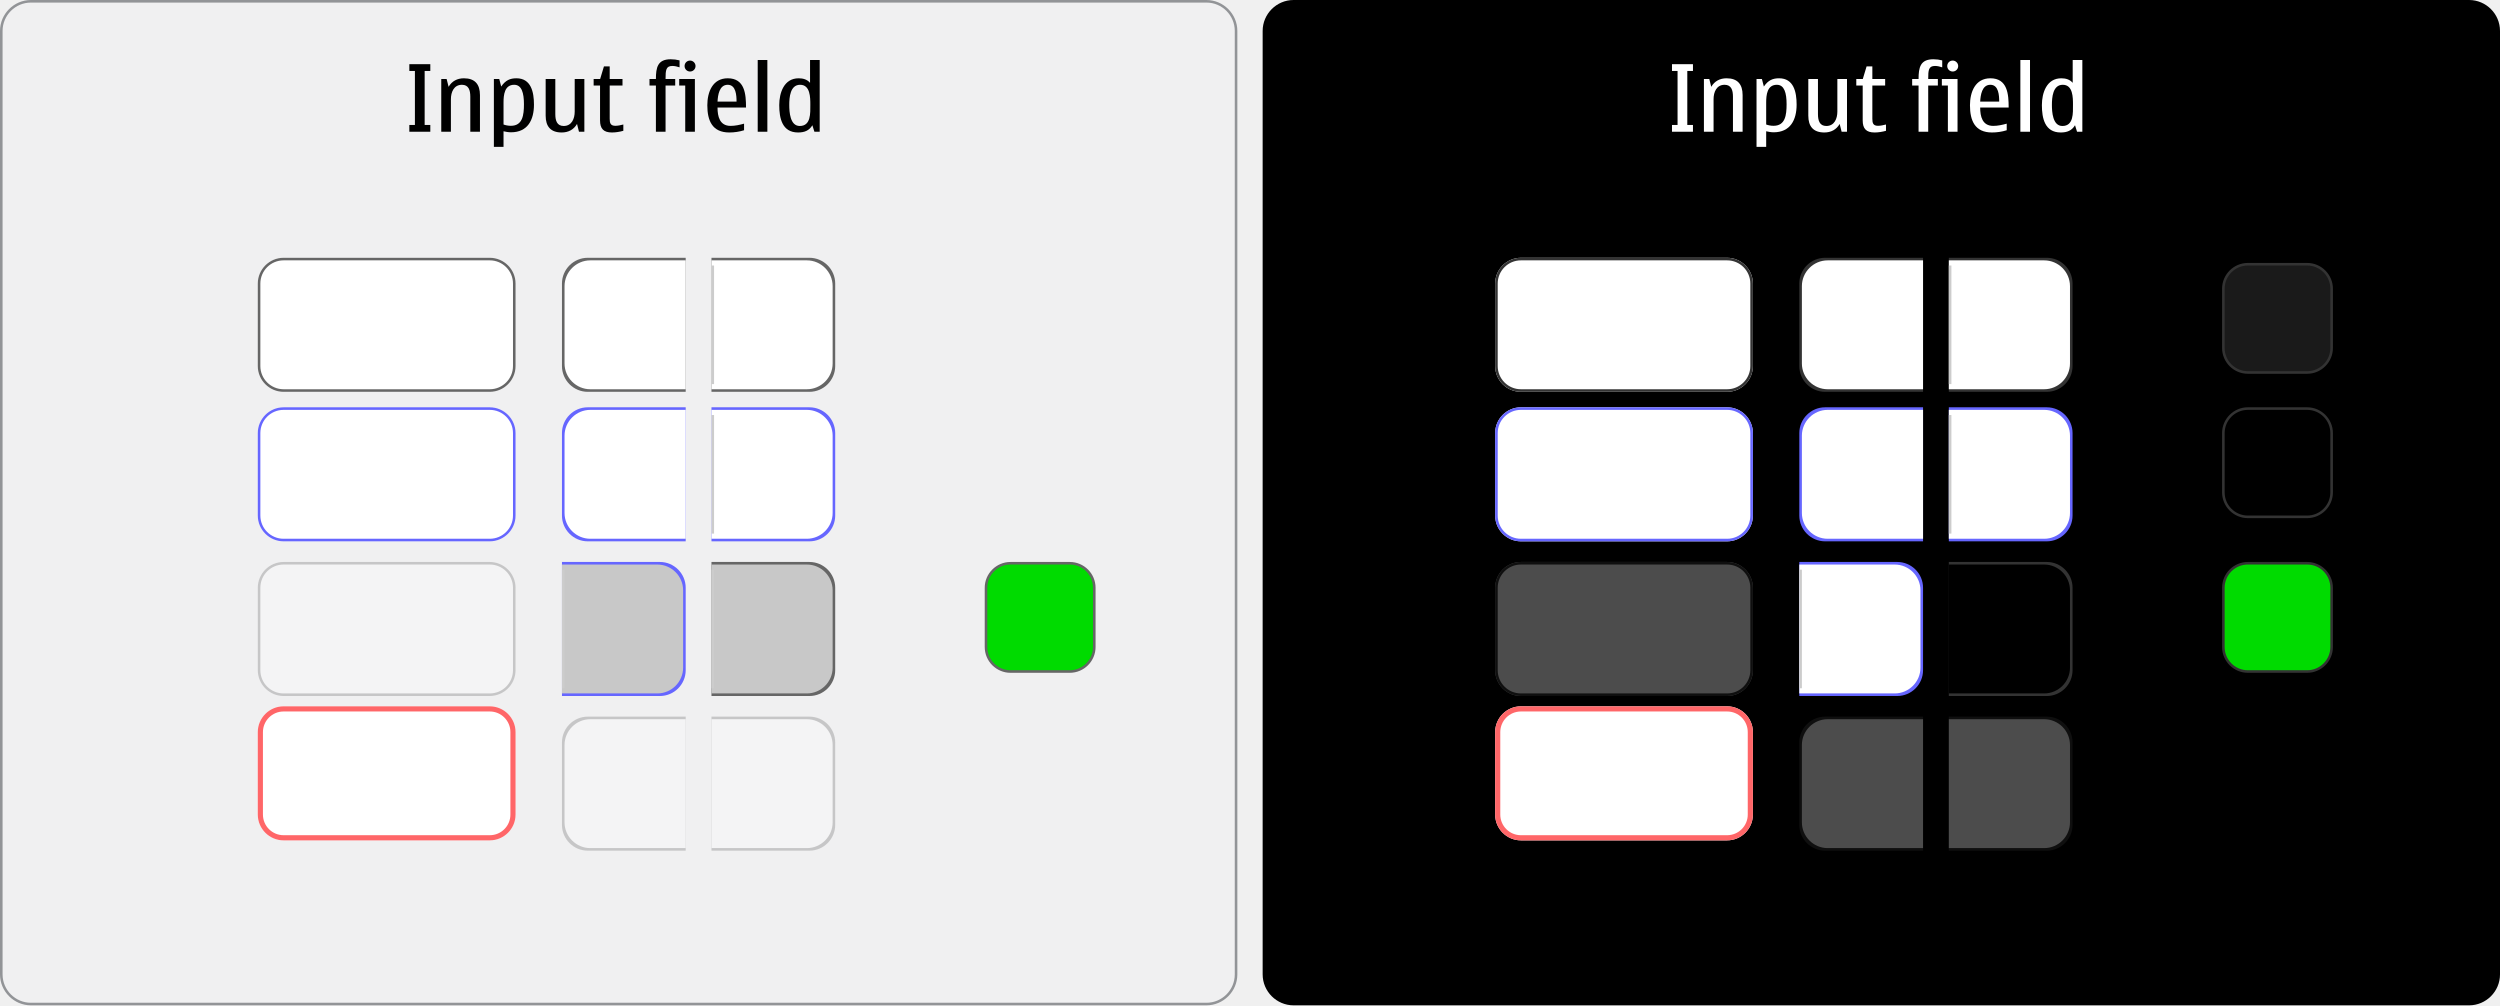
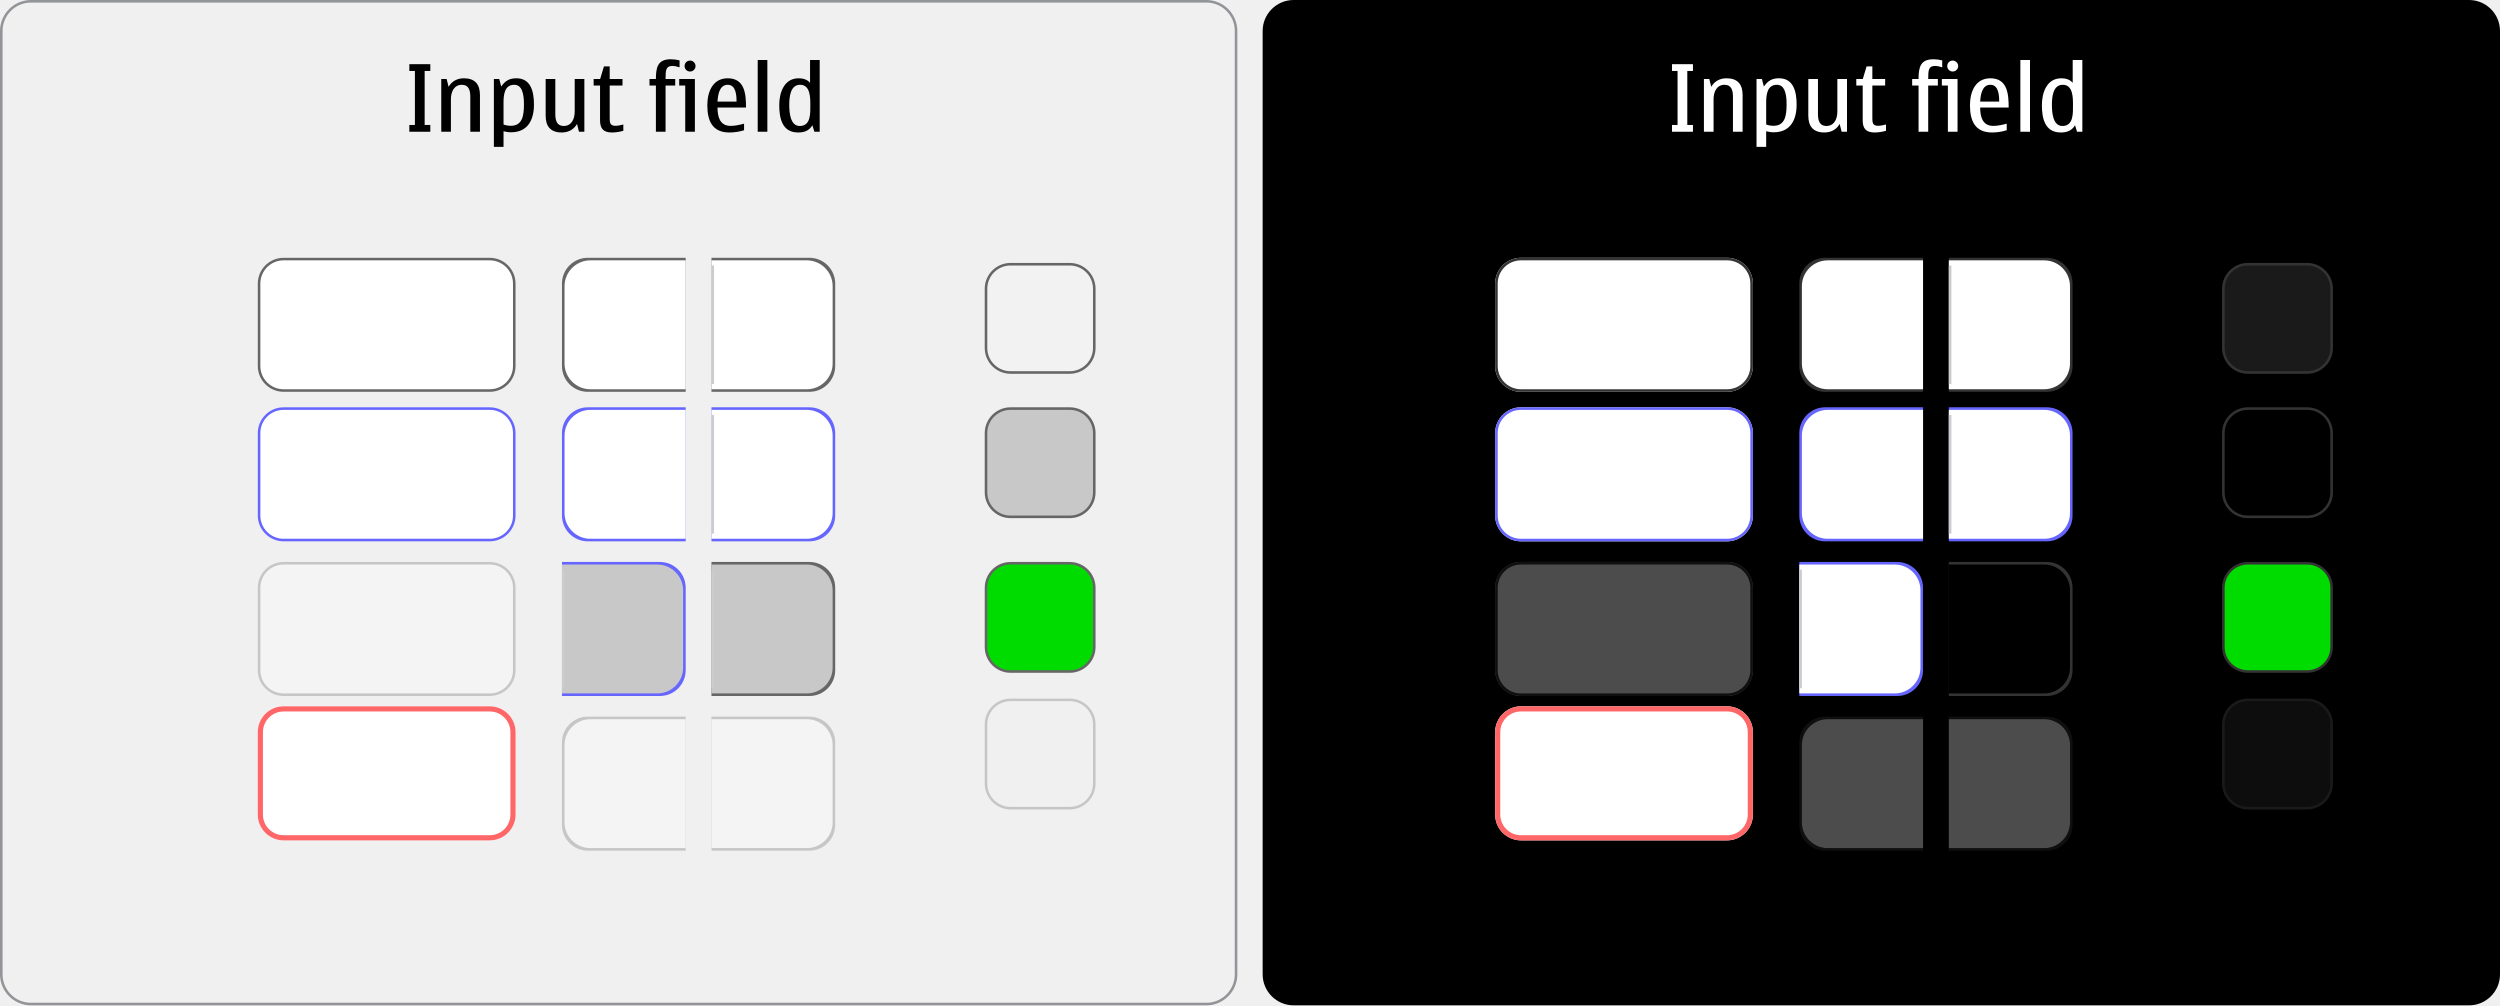
<svg xmlns="http://www.w3.org/2000/svg" version="1.1" id="meegotouch-textedit-layer" x="0px" y="0px" width="969.816px" height="390px" viewBox="0 0 969.816 390" style="enable-background:new 0 0 969.816 390;" xml:space="preserve">
  <g id="meegotouch-textedit">
    <g id="_x23_Inputfieldthemehelper">
      <g>
        <path d="M957.816,0c6.6,0,12,5.4,12,12v366c0,6.6-5.4,12-12,12h-456c-6.6,0-12-5.4-12-12V12c0-6.6,5.4-12,12-12H957.816z" />
      </g>
      <g>
        <path style="fill:#F0F0F1;" d="M12,389.5c-6.341,0-11.5-5.159-11.5-11.5V12C0.5,5.659,5.659,0.5,12,0.5h456     c6.341,0,11.5,5.159,11.5,11.5v366c0,6.341-5.159,11.5-11.5,11.5H12z" />
        <path style="fill:#929497;" d="M468,1c6.065,0,11,4.935,11,11v366c0,6.065-4.935,11-11,11H12c-6.065,0-11-4.935-11-11V12     C1,5.935,5.935,1,12,1H468 M468,0H12C5.4,0,0,5.4,0,12v366c0,6.6,5.4,12,12,12h456c6.6,0,12-5.4,12-12V12C480,5.4,474.6,0,468,0     L468,0z" />
      </g>
      <g>
        <path style="fill:#FFFFFF;" d="M656.744,51.104h-8.135v-2.627h2.16V27.527h-2.16v-2.628h8.135v2.628h-2.195v20.949h2.195V51.104z     " />
        <path style="fill:#FFFFFF;" d="M663.836,33.682c1.297-2.23,3.385-3.311,5.939-3.311c4.285,0,6.229,2.34,6.229,6.515v14.218     h-3.744V37.498c0-2.52-0.648-4.607-3.24-4.607c-3.166,0-4.283,2.879-4.283,5.579v12.634h-3.742V30.658h2.086L663.836,33.682z" />
        <path style="fill:#FFFFFF;" d="M684.248,33.574c1.691-2.484,3.492-3.203,5.902-3.203c5.688,0,6.805,5.326,6.805,10.223     c0,5.902-2.412,10.727-8.928,10.727c-0.936,0-2.16-0.217-2.879-0.396v6.047h-3.744V30.658h2.088L684.248,33.574z M685.148,48.297     c0.756,0.287,1.799,0.504,2.844,0.504c4.57,0,5.074-4.141,5.074-8.387c0-4.32-0.863-7.523-3.779-7.523     c-3.779,0-4.139,3.959-4.139,6.875V48.297z" />
        <path style="fill:#FFFFFF;" d="M713.658,48.08c-1.295,2.232-3.383,3.312-5.938,3.312c-4.285,0-6.229-2.34-6.229-6.516V30.658     h3.744v13.606c0,2.521,0.648,4.607,3.24,4.607c3.166,0,4.283-2.88,4.283-5.579V30.658h3.742v20.445h-2.088L713.658,48.08z" />
        <path style="fill:#FFFFFF;" d="M731.623,50.744c-1.441,0.396-2.953,0.648-4.428,0.648c-3.24,0-4.607-1.477-4.607-4.68V33.178     h-2.484v-2.52h2.52l1.477-4.895h2.232v4.895h4.967v2.52h-4.967v12.887c0,1.656,0.287,2.736,2.195,2.736     c1.043,0,2.088-0.252,3.096-0.504V50.744z" />
        <path style="fill:#FFFFFF;" d="M753.438,26.123c-0.898-0.288-1.836-0.54-2.771-0.54c-2.52,0-2.664,1.584-2.664,5.075h3.744v2.52     h-3.744v17.926h-3.742V33.178h-2.484v-2.52h2.484c0-4.499,0.684-7.666,5.723-7.666c1.188,0,2.34,0.144,3.455,0.432V26.123z" />
        <path style="fill:#FFFFFF;" d="M759.379,51.104h-3.744V33.178h-2.34v-2.52h6.084V51.104z M757.508,27.743     c-1.189,0-2.125-0.937-2.125-2.124s0.936-2.123,2.125-2.123c1.15,0,2.123,0.971,2.123,2.123     C759.631,26.807,758.695,27.743,757.508,27.743z" />
        <path style="fill:#FFFFFF;" d="M778.457,50.527c-1.836,0.576-3.779,0.865-5.723,0.865c-6.623,0-8.531-4.607-8.531-10.547     c0-5.111,2.016-10.475,7.918-10.475c6.66,0,7.092,6.191,7.092,11.338h-11.051c0,3.455,0.828,7.127,5.076,7.127     c1.764,0,3.527-0.396,5.219-0.863V50.527z M775.541,39.405c0-2.304-0.18-6.515-3.42-6.515c-3.311,0-3.814,4.067-3.959,6.515     H775.541z" />
        <path style="fill:#FFFFFF;" d="M787.494,51.104h-3.742V23.279h3.742V51.104z" />
        <path style="fill:#FFFFFF;" d="M804.953,48.584c-1.26,2.124-3.131,2.809-5.543,2.809c-6.191,0-7.307-5.544-7.307-10.619     c0-4.752,1.836-10.402,7.523-10.402c1.691,0,3.311,0.432,4.426,1.764v-8.855h3.744v27.824h-2.051L804.953,48.584z      M800.201,32.891c-3.887,0-4.211,4.932-4.211,7.811c0,2.699,0.289,8.171,4.068,8.171c4.391,0,4.104-5.039,4.104-8.206     C804.162,37.822,804.162,32.891,800.201,32.891z" />
      </g>
      <g>
        <path d="M166.929,51.104h-8.135v-2.627h2.16V27.527h-2.16v-2.628h8.135v2.628h-2.196v20.949h2.196V51.104z" />
        <path d="M174.021,33.682c1.296-2.23,3.384-3.311,5.939-3.311c4.284,0,6.227,2.34,6.227,6.515v14.218h-3.743V37.498     c0-2.52-0.648-4.607-3.24-4.607c-3.167,0-4.284,2.879-4.284,5.579v12.634h-3.743V30.658h2.087L174.021,33.682z" />
        <path d="M194.432,33.574c1.692-2.484,3.492-3.203,5.903-3.203c5.688,0,6.803,5.326,6.803,10.223     c0,5.902-2.412,10.727-8.927,10.727c-0.936,0-2.16-0.217-2.88-0.396v6.047h-3.743V30.658h2.087L194.432,33.574z M195.332,48.297     c0.756,0.287,1.8,0.504,2.844,0.504c4.571,0,5.076-4.141,5.076-8.387c0-4.32-0.864-7.523-3.78-7.523     c-3.779,0-4.14,3.959-4.14,6.875V48.297z" />
        <path d="M223.843,48.08c-1.296,2.232-3.383,3.312-5.939,3.312c-4.284,0-6.228-2.34-6.228-6.516V30.658h3.744v13.606     c0,2.521,0.648,4.607,3.24,4.607c3.167,0,4.283-2.88,4.283-5.579V30.658h3.744v20.445h-2.088L223.843,48.08z" />
        <path d="M241.807,50.744c-1.44,0.396-2.952,0.648-4.427,0.648c-3.24,0-4.607-1.477-4.607-4.68V33.178h-2.484v-2.52h2.52     l1.476-4.895h2.232v4.895h4.967v2.52h-4.967v12.887c0,1.656,0.288,2.736,2.195,2.736c1.044,0,2.088-0.252,3.096-0.504V50.744z" />
        <path d="M263.623,26.123c-0.9-0.288-1.836-0.54-2.772-0.54c-2.52,0-2.664,1.584-2.664,5.075h3.744v2.52h-3.744v17.926h-3.744     V33.178h-2.483v-2.52h2.483c0-4.499,0.684-7.666,5.724-7.666c1.188,0,2.339,0.144,3.456,0.432V26.123z" />
        <path d="M269.563,51.104h-3.744V33.178h-2.339v-2.52h6.083V51.104z M267.691,27.743c-1.188,0-2.124-0.937-2.124-2.124     s0.936-2.123,2.124-2.123c1.152,0,2.124,0.971,2.124,2.123C269.815,26.807,268.879,27.743,267.691,27.743z" />
        <path d="M288.642,50.527c-1.836,0.576-3.779,0.865-5.723,0.865c-6.624,0-8.531-4.607-8.531-10.547     c0-5.111,2.016-10.475,7.919-10.475c6.659,0,7.091,6.191,7.091,11.338h-11.051c0,3.455,0.828,7.127,5.076,7.127     c1.764,0,3.527-0.396,5.219-0.863V50.527z M285.726,39.405c0-2.304-0.18-6.515-3.42-6.515c-3.312,0-3.815,4.067-3.959,6.515     H285.726z" />
        <path d="M297.679,51.104h-3.743V23.279h3.743V51.104z" />
        <path d="M315.138,48.584c-1.26,2.124-3.132,2.809-5.543,2.809c-6.191,0-7.307-5.544-7.307-10.619     c0-4.752,1.836-10.402,7.523-10.402c1.691,0,3.312,0.432,4.427,1.764v-8.855h3.744v27.824h-2.052L315.138,48.584z      M310.386,32.891c-3.888,0-4.211,4.932-4.211,7.811c0,2.699,0.288,8.171,4.067,8.171c4.392,0,4.104-5.039,4.104-8.206     C314.346,37.822,314.346,32.891,310.386,32.891z" />
      </g>
    </g>
+     <g id="meegotouch-textedit-button-inverted-background-disabled" style="opacity:0.5;">
+       <g>
+         <path style="fill:#1A1A1A;" d="M872,313.5c-5.238,0-9.5-4.262-9.5-9.5v-23c0-5.238,4.262-9.5,9.5-9.5h23     c5.238,0,9.5,4.262,9.5,9.5v23c0,5.238-4.262,9.5-9.5,9.5H872z" />
+         <g>
+           <path style="fill:#333333;" d="M895,272c4.963,0,9,4.037,9,9v23c0,4.963-4.037,9-9,9h-23c-4.963,0-9-4.037-9-9v-23      c0-4.963,4.037-9,9-9H895 M895,271h-23c-5.5,0-10,4.5-10,10v23c0,5.5,4.5,10,10,10h23c5.5,0,10-4.5,10-10v-23      C905,275.5,900.5,271,895,271L895,271z" />
+         </g>
+       </g>
+     </g>
    <g id="meegotouch-textedit-button-inverted-background-selected">
      <g>
        <path style="fill:#00DB00;" d="M872,260.5c-5.238,0-9.5-4.262-9.5-9.5v-23c0-5.238,4.262-9.5,9.5-9.5h23     c5.238,0,9.5,4.262,9.5,9.5v23c0,5.238-4.262,9.5-9.5,9.5H872z" />
        <g>
          <path style="fill:#333333;" d="M895,219c4.963,0,9,4.037,9,9v23c0,4.963-4.037,9-9,9h-23c-4.963,0-9-4.037-9-9v-23      c0-4.963,4.037-9,9-9H895 M895,218h-23c-5.5,0-10,4.5-10,10v23c0,5.5,4.5,10,10,10h23c5.5,0,10-4.5,10-10v-23      C905,222.5,900.5,218,895,218L895,218z" />
        </g>
      </g>
    </g>
    <g id="meegotouch-textedit-button-inverted-background-pressed">
      <g>
        <path d="M872,200.5c-5.238,0-9.5-4.262-9.5-9.5v-23c0-5.238,4.262-9.5,9.5-9.5h23c5.238,0,9.5,4.262,9.5,9.5v23     c0,5.238-4.262,9.5-9.5,9.5H872z" />
        <g>
          <path style="fill:#333333;" d="M895,159c4.963,0,9,4.038,9,9v23c0,4.962-4.037,9-9,9h-23c-4.963,0-9-4.038-9-9v-23      c0-4.962,4.037-9,9-9H895 M895,158h-23c-5.5,0-10,4.5-10,10v23c0,5.5,4.5,10,10,10h23c5.5,0,10-4.5,10-10v-23      C905,162.5,900.5,158,895,158L895,158z" />
        </g>
      </g>
    </g>
    <g id="meegotouch-textedit-button-inverted-background">
      <g>
        <path style="fill:#1A1A1A;" d="M872,144.5c-5.238,0-9.5-4.262-9.5-9.5v-23c0-5.238,4.262-9.5,9.5-9.5h23     c5.238,0,9.5,4.262,9.5,9.5v23c0,5.238-4.262,9.5-9.5,9.5H872z" />
        <g>
          <path style="fill:#333333;" d="M895,103c4.963,0,9,4.038,9,9v23c0,4.962-4.037,9-9,9h-23c-4.963,0-9-4.038-9-9v-23      c0-4.962,4.037-9,9-9H895 M895,102h-23c-5.5,0-10,4.5-10,10v23c0,5.5,4.5,10,10,10h23c5.5,0,10-4.5,10-10v-23      C905,106.5,900.5,102,895,102L895,102z" />
        </g>
      </g>
    </g>
    <g id="meegotouch-textedit-button-inverted-background-disabled-horizontal-right" style="opacity:0.3;">
      <path style="fill:#333333;" d="M756,278h38c5.5,0,10,4.5,10,10v32c0,5.5-4.5,10-10,10h-38V278z" />
      <path style="fill:#FFFFFF;" d="M793,279c5.5,0,10,4.5,10,10v30c0,5.5-4.5,10-10,10h-37v-50H793z" />
    </g>
    <g id="meegotouch-textedit-inverted-background-disabled-selected-horizontal-left" style="opacity:0.3;">
      <path style="fill:#333333;" d="M746,330h-38c-5.5,0-10-4.5-10-10v-32c0-5.5,4.5-10,10-10h38V330z" />
      <path style="fill:#FFFFFF;" d="M709,329c-5.5,0-10-4.5-10-10v-30c0-5.5,4.5-10,10-10h37v50H709z" />
    </g>
    <g id="meegotouch-textedit-button-inverted-background-pressed-horizontal-right">
      <path style="fill:#333333;" d="M756,218h38c5.5,0,10,4.5,10,10v32c0,5.5-4.5,10-10,10h-38V218z" />
      <path d="M793,219c5.5,0,10,4.5,10,10v30c0,5.5-4.5,10-10,10h-37v-50H793z" />
      <rect x="756.002" y="221" width="1" height="46" />
    </g>
    <g id="meegotouch-textedit-button-inverted-background-selected-pressed-horizontal-right">
      <path style="fill:#6666FF;" d="M698,218h38c5.5,0,10,4.5,10,10v32c0,5.5-4.5,10-10,10h-38V218z" />
      <path style="fill:#FFFFFF;" d="M735,219c5.5,0,10,4.5,10,10v30c0,5.5-4.5,10-10,10h-37v-50H735z" />
      <rect x="698.002" y="221" style="fill:#CCCCCC;" width="1" height="46" />
    </g>
    <g id="meegotouch-textedit-button-inverted-background-selected-horizontal-right">
      <path style="fill:#6666FF;" d="M756,158h38c5.5,0,10,4.5,10,10v32c0,5.5-4.5,10-10,10h-38V158z" />
      <path style="fill:#FFFFFF;" d="M793,159c5.5,0,10,4.5,10,10v30c0,5.5-4.5,10-10,10h-37v-50H793z" />
      <rect x="756.002" y="161" style="fill:#CCCCCC;" width="1" height="46" />
    </g>
    <g id="meegotouch-textedit-inverted-background-selected-horizontal-left">
      <path style="fill:#6666FF;" d="M746,210h-38c-5.5,0-10-4.5-10-10v-32c0-5.5,4.5-10,10-10h38V210z" />
      <path style="fill:#FFFFFF;" d="M709,209c-5.5,0-10-4.5-10-10v-30c0-5.5,4.5-10,10-10h37v50H709z" />
    </g>
    <g id="meegotouch-textedit-button-inverted-background-horizontal-right">
      <path style="fill:#333333;" d="M756,100h38c5.5,0,10,4.5,10,10v32c0,5.5-4.5,10-10,10h-38V100z" />
      <path style="fill:#FFFFFF;" d="M793,101c5.5,0,10,4.5,10,10v30c0,5.5-4.5,10-10,10h-37v-50H793z" />
      <rect x="756.002" y="103" style="fill:#CCCCCC;" width="1" height="46" />
    </g>
    <g id="meegotouch-textedit-inverted-background-horizontal-left">
      <path style="fill:#333333;" d="M746,152h-38c-5.5,0-10-4.5-10-10v-32c0-5.5,4.5-10,10-10h38V152z" />
      <path style="fill:#FFFFFF;" d="M709,151c-5.5,0-10-4.5-10-10v-30c0-5.5,4.5-10,10-10h37v50H709z" />
    </g>
    <g id="meegotouch-textedit-inverted-background-error">
      <g>
        <path style="fill:#FFFFFF;" d="M680,316c0,5.5-4.5,10-10,10h-80c-5.5,0-10-4.5-10-10v-32c0-5.5,4.5-10,10-10h80     c5.5,0,10,4.5,10,10V316z" />
        <g>
          <path style="fill:#FF6668;" d="M670,276c4.411,0,8,3.589,8,8v32c0,4.411-3.589,8-8,8h-80c-4.411,0-8-3.589-8-8v-32      c0-4.411,3.589-8,8-8H670 M670,274h-80c-5.5,0-10,4.5-10,10v32c0,5.5,4.5,10,10,10h80c5.5,0,10-4.5,10-10v-32      C680,278.5,675.5,274,670,274L670,274z" />
        </g>
      </g>
    </g>
    <g id="meegotouch-textedit-inverted-background-disabled" style="opacity:0.3;">
      <g>
        <path style="fill:#FFFFFF;" d="M680,260c0,5.5-4.5,10-10,10h-80c-5.5,0-10-4.5-10-10v-32c0-5.5,4.5-10,10-10h80     c5.5,0,10,4.5,10,10V260z" />
        <g>
          <path style="fill:#333333;" d="M670,219c4.963,0,9,4.037,9,9v32c0,4.963-4.037,9-9,9h-80c-4.963,0-9-4.037-9-9v-32      c0-4.963,4.037-9,9-9H670 M670,218h-80c-5.5,0-10,4.5-10,10v32c0,5.5,4.5,10,10,10h80c5.5,0,10-4.5,10-10v-32      C680,222.5,675.5,218,670,218L670,218z" />
        </g>
      </g>
    </g>
    <g id="meegotouch-textedit-inverted-background-selected">
      <g>
        <path style="fill:#FFFFFF;" d="M680,200c0,5.5-4.5,10-10,10h-80c-5.5,0-10-4.5-10-10v-32c0-5.5,4.5-10,10-10h80     c5.5,0,10,4.5,10,10V200z" />
        <path style="fill:#6666FF;" d="M670,159c4.963,0,9,4.038,9,9v32c0,4.963-4.037,9-9,9h-80c-4.963,0-9-4.037-9-9v-32     c0-4.962,4.037-9,9-9H670 M670,158h-80c-5.5,0-10,4.5-10,10v32c0,5.5,4.5,10,10,10h80c5.5,0,10-4.5,10-10v-32     C680,162.5,675.5,158,670,158L670,158z" />
      </g>
    </g>
    <g id="meegotouch-textedit-inverted-background">
      <g>
        <path style="fill:#FFFFFF;" d="M680,142c0,5.5-4.5,10-10,10h-80c-5.5,0-10-4.5-10-10v-32c0-5.5,4.5-10,10-10h80     c5.5,0,10,4.5,10,10V142z" />
        <path style="fill:#333333;" d="M670,101c4.963,0,9,4.038,9,9v32c0,4.962-4.037,9-9,9h-80c-4.963,0-9-4.038-9-9v-32     c0-4.962,4.037-9,9-9H670 M670,100h-80c-5.5,0-10,4.5-10,10v32c0,5.5,4.5,10,10,10h80c5.5,0,10-4.5,10-10v-32     C680,104.5,675.5,100,670,100L670,100z" />
      </g>
    </g>
+     <g id="meegotouch-textedit-button-background-disabled" style="opacity:0.3;">
+       <g>
+         <path style="fill:#F2F2F2;" d="M392,313.5c-5.238,0-9.5-4.262-9.5-9.5v-23c0-5.238,4.262-9.5,9.5-9.5h23     c5.238,0,9.5,4.262,9.5,9.5v23c0,5.238-4.262,9.5-9.5,9.5H392z" />
+         <path style="fill:#666666;" d="M415,272c4.962,0,9,4.037,9,9v23c0,4.963-4.038,9-9,9h-23c-4.962,0-9-4.037-9-9v-23     c0-4.963,4.038-9,9-9H415 M415,271h-23c-5.5,0-10,4.5-10,10v23c0,5.5,4.5,10,10,10h23c5.5,0,10-4.5,10-10v-23     C425,275.5,420.5,271,415,271L415,271z" />
+       </g>
+     </g>
    <g id="meegotouch-textedit-button-background-selected">
      <g>
        <path style="fill:#00DB00;" d="M392,260.5c-5.238,0-9.5-4.262-9.5-9.5v-23c0-5.238,4.262-9.5,9.5-9.5h23     c5.238,0,9.5,4.262,9.5,9.5v23c0,5.238-4.262,9.5-9.5,9.5H392z" />
        <path style="fill:#666666;" d="M415,219c4.962,0,9,4.037,9,9v23c0,4.963-4.038,9-9,9h-23c-4.962,0-9-4.037-9-9v-23     c0-4.963,4.038-9,9-9H415 M415,218h-23c-5.5,0-10,4.5-10,10v23c0,5.5,4.5,10,10,10h23c5.5,0,10-4.5,10-10v-23     C425,222.5,420.5,218,415,218L415,218z" />
+       </g>
+     </g>
+     <g id="meegotouch-textedit-button-background-pressed">
+       <g>
+         <path style="fill:#C8C8C8;" d="M392,200.5c-5.238,0-9.5-4.262-9.5-9.5v-23c0-5.238,4.262-9.5,9.5-9.5h23     c5.238,0,9.5,4.262,9.5,9.5v23c0,5.238-4.262,9.5-9.5,9.5H392z" />
+         <path style="fill:#666666;" d="M415,159c4.962,0,9,4.038,9,9v23c0,4.962-4.038,9-9,9h-23c-4.962,0-9-4.038-9-9v-23     c0-4.962,4.038-9,9-9H415 M415,158h-23c-5.5,0-10,4.5-10,10v23c0,5.5,4.5,10,10,10h23c5.5,0,10-4.5,10-10v-23     C425,162.5,420.5,158,415,158L415,158z" />
+       </g>
+     </g>
+     <g id="meegotouch-textedit-button-background">
+       <g>
+         <path style="fill:#F2F2F2;" d="M392,144.5c-5.238,0-9.5-4.262-9.5-9.5v-23c0-5.238,4.262-9.5,9.5-9.5h23     c5.238,0,9.5,4.262,9.5,9.5v23c0,5.238-4.262,9.5-9.5,9.5H392z" />
+         <path style="fill:#666666;" d="M415,103c4.962,0,9,4.038,9,9v23c0,4.962-4.038,9-9,9h-23c-4.962,0-9-4.038-9-9v-23     c0-4.962,4.038-9,9-9H415 M415,102h-23c-5.5,0-10,4.5-10,10v23c0,5.5,4.5,10,10,10h23c5.5,0,10-4.5,10-10v-23     C425,106.5,420.5,102,415,102L415,102z" />
      </g>
    </g>
    <g id="meegotouch-textedit-button-background-disabled-horizontal-right" style="opacity:0.3;">
      <path style="fill:#666666;" d="M276,278h38c5.5,0,10,4.5,10,10v32c0,5.5-4.5,10-10,10h-38V278z" />
      <path style="fill:#FFFFFF;" d="M313,279c5.5,0,10,4.5,10,10v30c0,5.5-4.5,10-10,10h-37v-50H313z" />
    </g>
    <g id="meegotouch-textedit-background-disabled-selected-horizontal-left" style="opacity:0.3;">
      <path style="fill:#666666;" d="M266,330h-38c-5.5,0-10-4.5-10-10v-32c0-5.5,4.5-10,10-10h38V330z" />
      <path style="fill:#FFFFFF;" d="M229,329c-5.5,0-10-4.5-10-10v-30c0-5.5,4.5-10,10-10h37v50H229z" />
    </g>
    <g id="meegotouch-textedit-button-background-pressed-horizontal-right">
      <path style="fill:#666666;" d="M276,218h38c5.5,0,10,4.5,10,10v32c0,5.5-4.5,10-10,10h-38V218z" />
      <path style="fill:#C8C8C8;" d="M313,219c5.5,0,10,4.5,10,10v30c0,5.5-4.5,10-10,10h-37v-50H313z" />
      <rect x="276.001" y="221" style="fill:#CCCCCC;" width="1" height="46" />
    </g>
    <g id="meegotouch-textedit-button-background-selected-pressed-horizontal-right">
      <g>
        <path style="fill:#6666FF;" d="M218,218h38c5.5,0,10,4.5,10,10v32c0,5.5-4.5,10-10,10h-38V218z" />
      </g>
      <path style="fill:#C8C8C8;" d="M255,219c5.5,0,10,4.5,10,10v30c0,5.5-4.5,10-10,10h-37v-50H255z" />
      <rect x="218.001" y="221" style="fill:#CCCCCC;" width="1" height="46" />
    </g>
    <g id="meegotouch-textedit-button-background-selected-horizontal-right">
      <g>
        <path style="fill:#6666FF;" d="M276,158h38c5.5,0,10,4.5,10,10v32c0,5.5-4.5,10-10,10h-38V158z" />
      </g>
      <path style="fill:#FFFFFF;" d="M313,159c5.5,0,10,4.5,10,10v30c0,5.5-4.5,10-10,10h-37v-50H313z" />
      <rect x="276.001" y="161" style="fill:#CCCCCC;" width="1" height="46" />
    </g>
    <g id="meegotouch-textedit-background-selected-horizontal-left">
      <g>
        <path style="fill:#6666FF;" d="M266,210h-38c-5.5,0-10-4.5-10-10v-32c0-5.5,4.5-10,10-10h38V210z" />
      </g>
      <path style="fill:#FFFFFF;" d="M229,209c-5.5,0-10-4.5-10-10v-30c0-5.5,4.5-10,10-10h37v50H229z" />
    </g>
    <g id="meegotouch-textedit-button-background-horizontal-right">
      <path style="fill:#666666;" d="M276,100h38c5.5,0,10,4.5,10,10v32c0,5.5-4.5,10-10,10h-38V100z" />
      <path style="fill:#FFFFFF;" d="M313,101c5.5,0,10,4.5,10,10v30c0,5.5-4.5,10-10,10h-37v-50H313z" />
      <rect x="276.001" y="103" style="fill:#CCCCCC;" width="1" height="46" />
    </g>
    <g id="meegotouch-textedit-background-horizontal-left">
      <path style="fill:#666666;" d="M266,152h-38c-5.5,0-10-4.5-10-10v-32c0-5.5,4.5-10,10-10h38V152z" />
      <path style="fill:#FFFFFF;" d="M229,151c-5.5,0-10-4.5-10-10v-30c0-5.5,4.5-10,10-10h37v50H229z" />
    </g>
    <g id="meegotouch-textedit-background-error">
      <g>
        <path style="fill:#FFFFFF;" d="M200,316c0,5.5-4.5,10-10,10h-80c-5.5,0-10-4.5-10-10v-32c0-5.5,4.5-10,10-10h80     c5.5,0,10,4.5,10,10V316z" />
        <g>
          <path style="fill:#FF6668;" d="M190,276c4.411,0,8,3.589,8,8v32c0,4.411-3.589,8-8,8h-80c-4.411,0-8-3.589-8-8v-32      c0-4.411,3.589-8,8-8H190 M190,274h-80c-5.5,0-10,4.5-10,10v32c0,5.5,4.5,10,10,10h80c5.5,0,10-4.5,10-10v-32      C200,278.5,195.5,274,190,274L190,274z" />
        </g>
      </g>
    </g>
    <g id="meegotouch-textedit-background-disabled" style="opacity:0.3;">
      <g>
        <path style="fill:#FFFFFF;" d="M200,260c0,5.5-4.5,10-10,10h-80c-5.5,0-10-4.5-10-10v-32c0-5.5,4.5-10,10-10h80     c5.5,0,10,4.5,10,10V260z" />
        <g>
          <path style="fill:#666666;" d="M190,219c4.962,0,9,4.037,9,9v32c0,4.963-4.038,9-9,9h-80c-4.962,0-9-4.037-9-9v-32      c0-4.963,4.038-9,9-9H190 M190,218h-80c-5.5,0-10,4.5-10,10v32c0,5.5,4.5,10,10,10h80c5.5,0,10-4.5,10-10v-32      C200,222.5,195.5,218,190,218L190,218z" />
        </g>
      </g>
    </g>
    <g id="meegotouch-textedit-background-selected">
      <g>
        <path style="fill:#FFFFFF;" d="M200,200c0,5.5-4.5,10-10,10h-80c-5.5,0-10-4.5-10-10v-32c0-5.5,4.5-10,10-10h80     c5.5,0,10,4.5,10,10V200z" />
        <path style="fill:#6666FF;" d="M190,159c4.962,0,9,4.038,9,9v32c0,4.963-4.038,9-9,9h-80c-4.962,0-9-4.037-9-9v-32     c0-4.962,4.038-9,9-9H190 M190,158h-80c-5.5,0-10,4.5-10,10v32c0,5.5,4.5,10,10,10h80c5.5,0,10-4.5,10-10v-32     C200,162.5,195.5,158,190,158L190,158z" />
      </g>
    </g>
    <g id="meegotouch-textedit-background">
      <g>
        <path style="fill:#FFFFFF;" d="M200,142c0,5.5-4.5,10-10,10h-80c-5.5,0-10-4.5-10-10v-32c0-5.5,4.5-10,10-10h80     c5.5,0,10,4.5,10,10V142z" />
        <path style="fill:#666666;" d="M190,101c4.962,0,9,4.038,9,9v32c0,4.962-4.038,9-9,9h-80c-4.962,0-9-4.038-9-9v-32     c0-4.962,4.038-9,9-9H190 M190,100h-80c-5.5,0-10,4.5-10,10v32c0,5.5,4.5,10,10,10h80c5.5,0,10-4.5,10-10v-32     C200,104.5,195.5,100,190,100L190,100z" />
      </g>
    </g>
  </g>
</svg>
